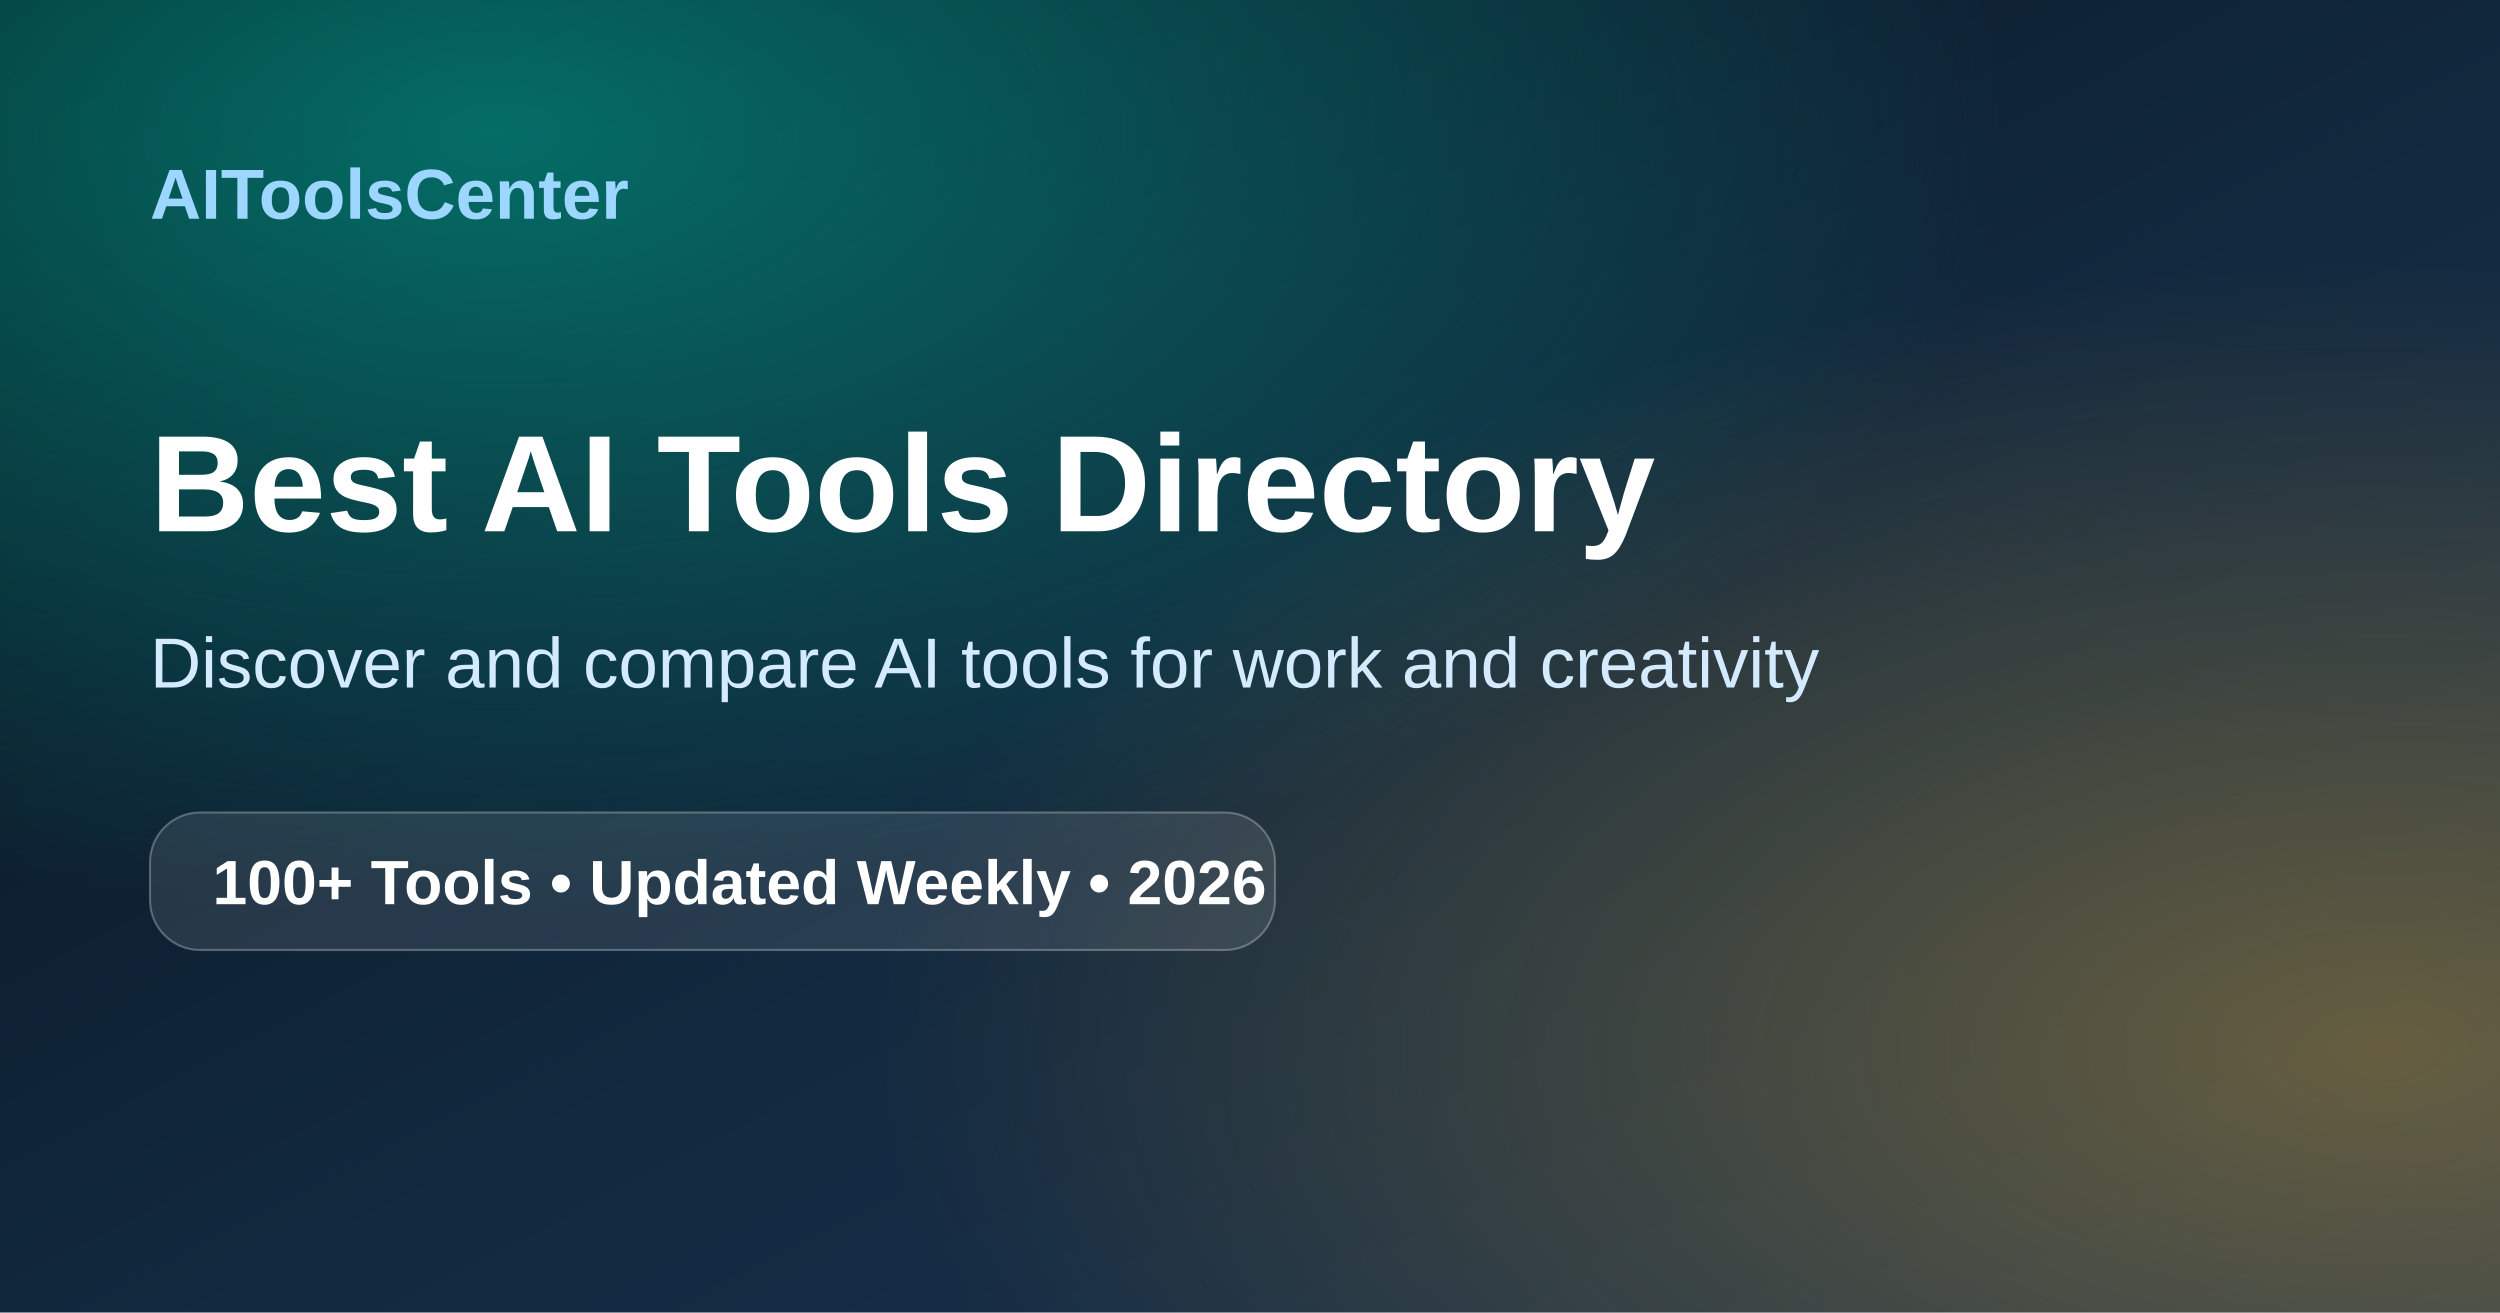
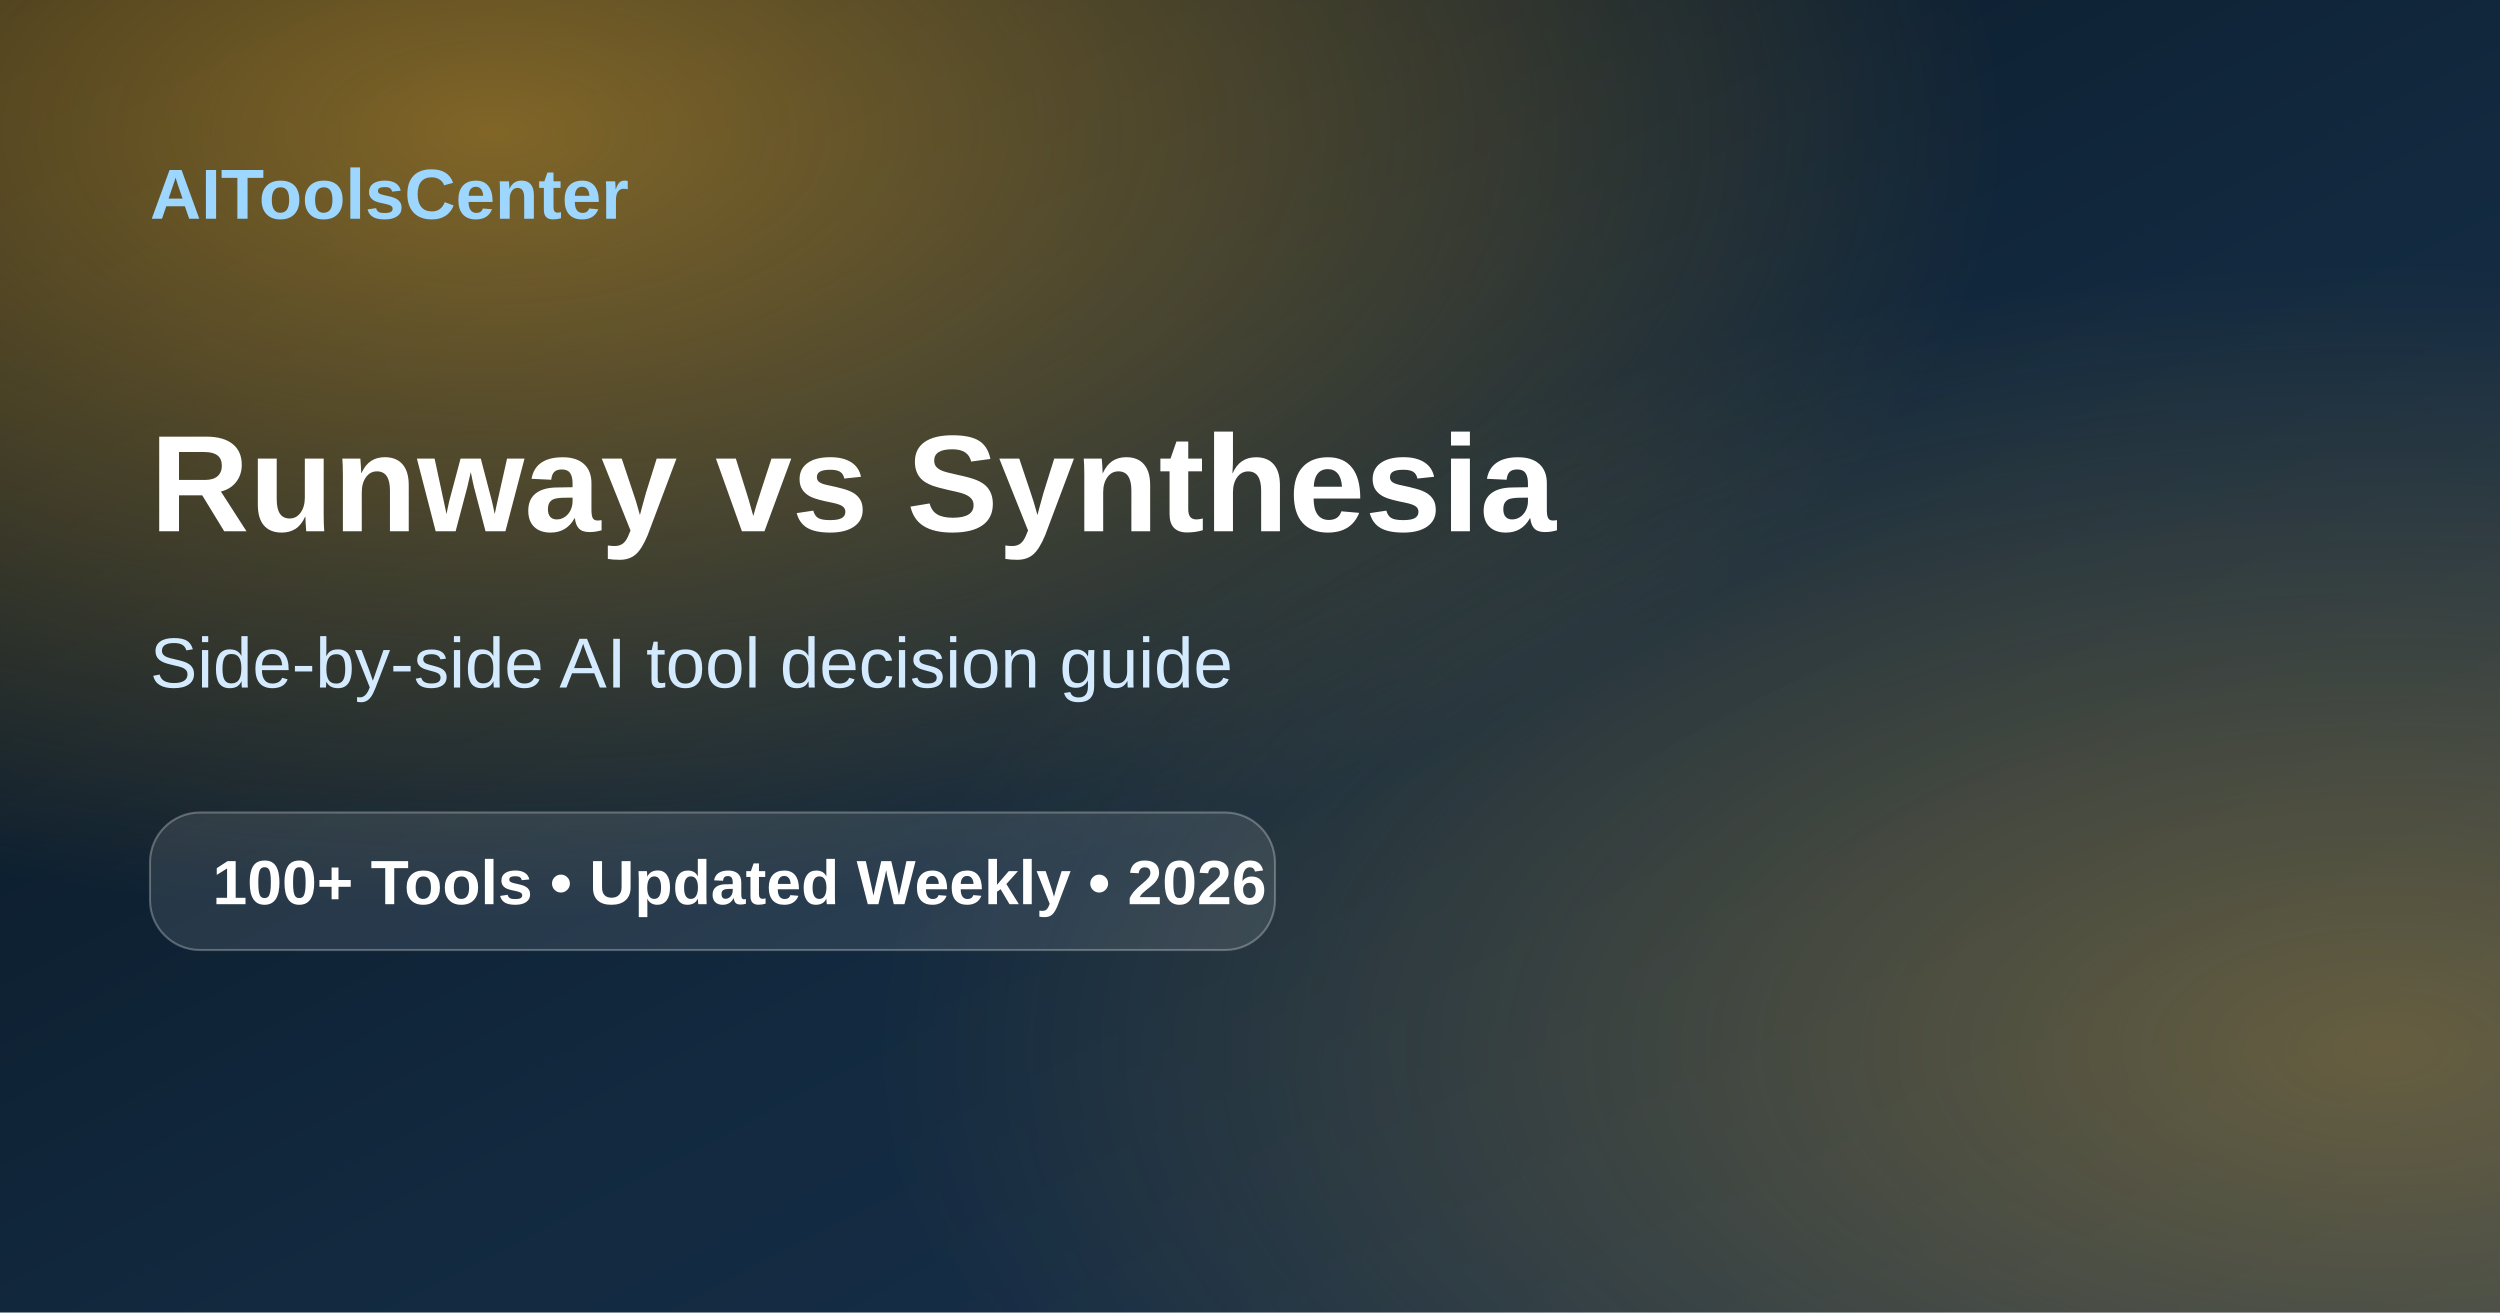
- <svg xmlns="http://www.w3.org/2000/svg" width="1200" height="630" viewBox="0 0 1200 630" role="img" aria-label="Best AI Tools Directory">
+ <svg xmlns="http://www.w3.org/2000/svg" width="1200" height="630" viewBox="0 0 1200 630" role="img" aria-label="Runway vs Synthesia">
  <defs>
    <linearGradient id="bg" x1="0%" y1="0%" x2="100%" y2="100%">
      <stop offset="0%" stop-color="#06111a" />
      <stop offset="55%" stop-color="#12293f" />
      <stop offset="100%" stop-color="#1a3350" />
    </linearGradient>
    <radialGradient id="glowA" cx="20%" cy="10%" r="60%">
-       <stop offset="0%" stop-color="#00c2a8" stop-opacity="0.5" />
-       <stop offset="100%" stop-color="#00c2a8" stop-opacity="0" />
+       <stop offset="0%" stop-color="#f7b32b" stop-opacity="0.5" />
+       <stop offset="100%" stop-color="#f7b32b" stop-opacity="0" />
    </radialGradient>
    <radialGradient id="glowB" cx="95%" cy="80%" r="60%">
      <stop offset="0%" stop-color="#f7b32b" stop-opacity="0.35" />
      <stop offset="100%" stop-color="#f7b32b" stop-opacity="0" />
    </radialGradient>
  </defs>
  <rect width="1200" height="630" fill="url(#bg)" />
  <rect width="1200" height="630" fill="url(#glowA)" />
  <rect width="1200" height="630" fill="url(#glowB)" />
  <g>
    <text x="72" y="105" fill="#9dd7ff" font-size="34" font-family="Arial, Helvetica, sans-serif" font-weight="700">AIToolsCenter</text>
-     <text x="72" y="255" fill="#ffffff" font-size="66" font-family="Arial, Helvetica, sans-serif" font-weight="800">Best AI Tools Directory</text>
-     <text x="72" y="330" fill="#d4ebff" font-size="34" font-family="Arial, Helvetica, sans-serif" font-weight="500">Discover and compare AI tools for work and creativity</text>
+     <text x="72" y="255" fill="#ffffff" font-size="66" font-family="Arial, Helvetica, sans-serif" font-weight="800">Runway vs Synthesia</text>
+     <text x="72" y="330" fill="#d4ebff" font-size="34" font-family="Arial, Helvetica, sans-serif" font-weight="500">Side-by-side AI tool decision guide</text>
    <rect x="72" y="390" rx="24" ry="24" width="540" height="66" fill="rgba(255,255,255,0.1)" stroke="rgba(255,255,255,0.28)" />
    <text x="102" y="434" fill="#ffffff" font-size="30" font-family="Arial, Helvetica, sans-serif" font-weight="700">100+ Tools • Updated Weekly • 2026</text>
  </g>
</svg>
